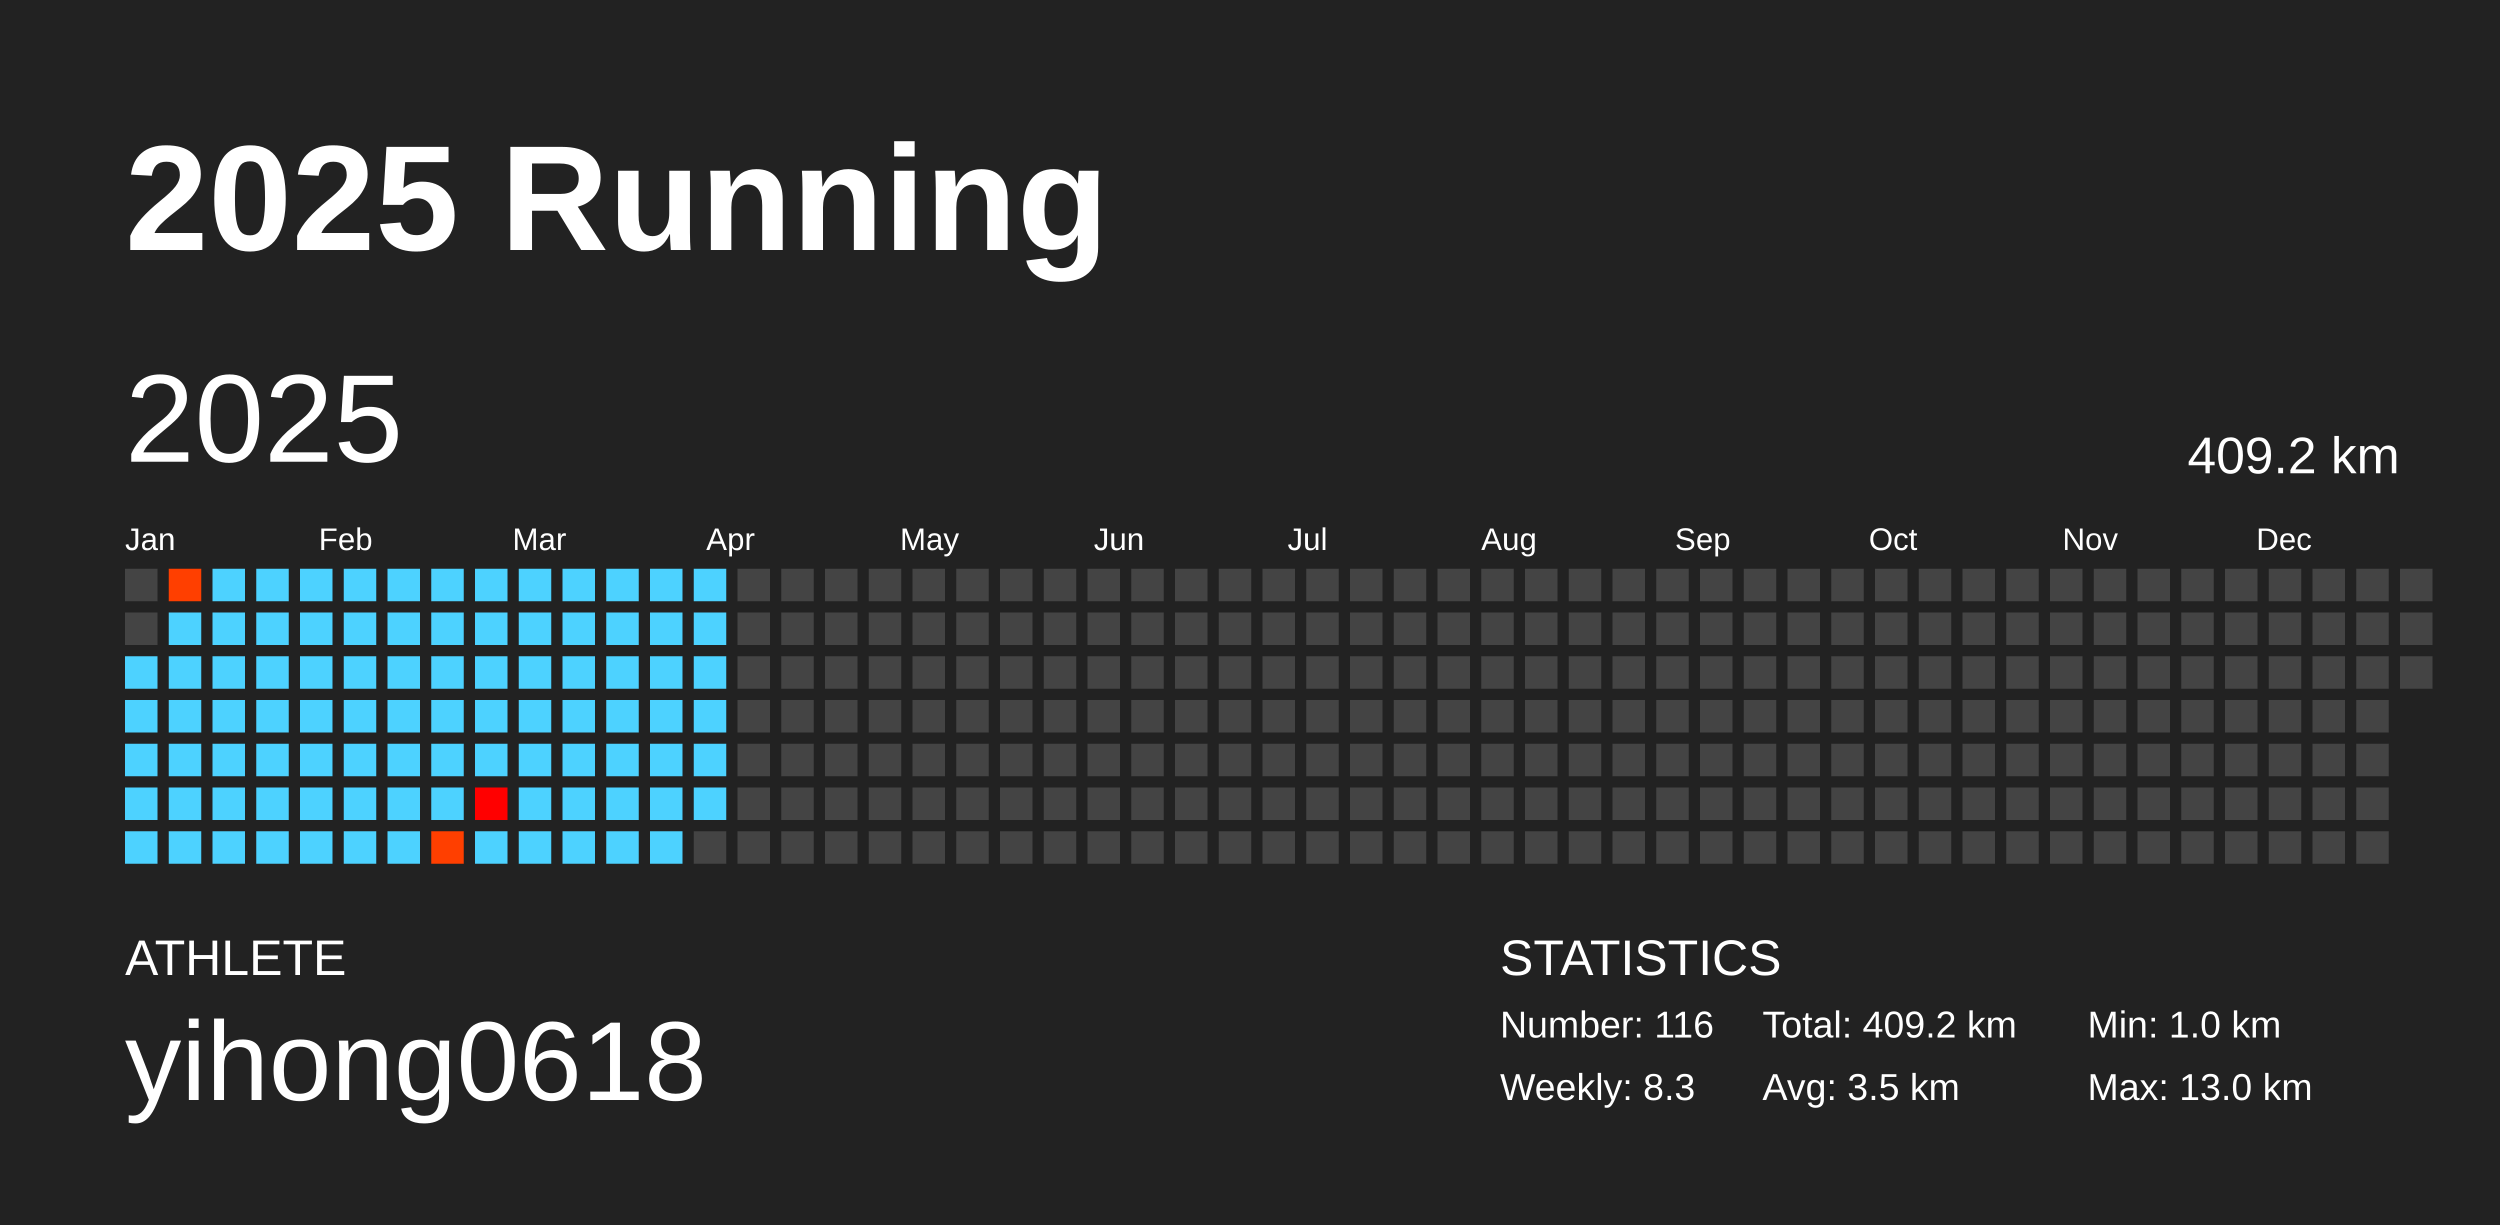
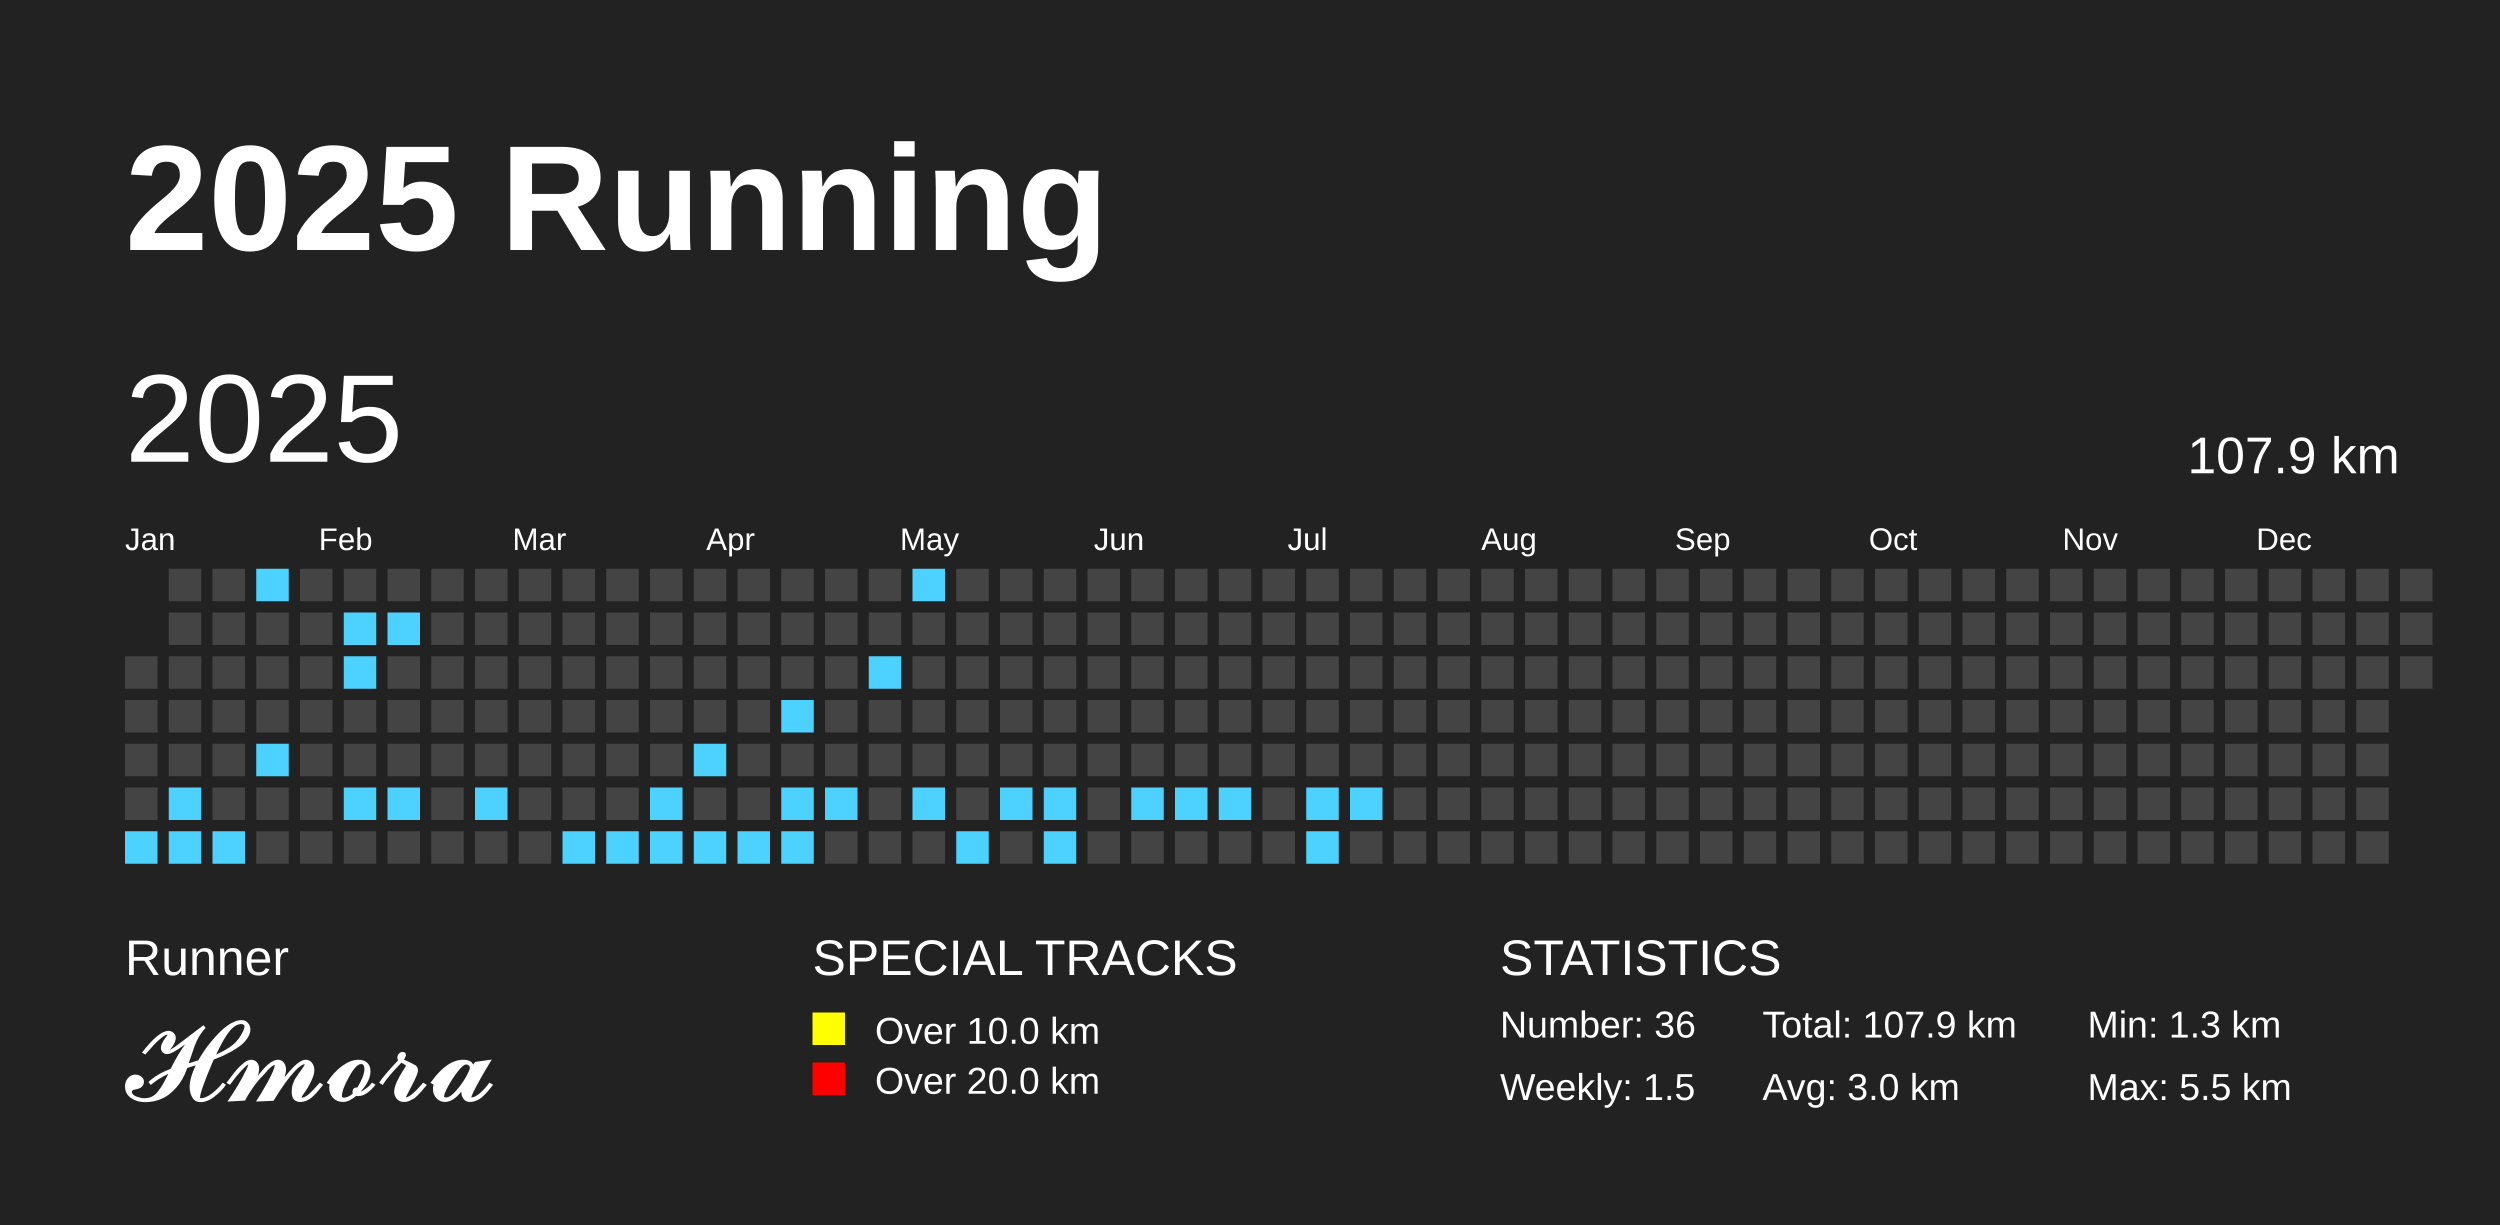
<svg xmlns="http://www.w3.org/2000/svg" baseProfile="full" height="98mm" version="1.1" viewBox="0,0,200,98" width="200mm">
  <defs />
  <rect fill="#222222" height="98" width="200" x="0" y="0" />
  <text fill="#FFFFFF" style="font-size:12px; font-family:Arial; font-weight:bold;" x="10" y="20">2025 Running</text>
-   <text fill="#FFFFFF" style="font-size:4px; font-family:Arial" x="10" y="78">ATHLETE</text>
-   <text fill="#FFFFFF" style="font-size:9px; font-family:Arial" x="10" y="88">yihong0618</text>
+   <text fill="#FFFFFF" style="font-size:4px; font-family:Arial" x="10" y="78">Runner</text>
+   <text fill="#FFFFFF" style="font-size:9px; font-family:Arial" x="10" y="88">𝓗𝓶𝓸𝓻𝓪</text>
+   <text fill="#FFFFFF" style="font-size:4px; font-family:Arial" x="65" y="78">SPECIAL TRACKS</text>
+   <rect fill="yellow" height="2.6" width="2.6" x="65" y="81" />
+   <text fill="#FFFFFF" style="font-size:3px; font-family:Arial" x="70" y="83.5">Over 10.0 km</text>
+   <rect fill="red" height="2.6" width="2.6" x="65" y="85" />
+   <text fill="#FFFFFF" style="font-size:3px; font-family:Arial" x="70" y="87.5">Over 20.0 km</text>
  <text fill="#FFFFFF" style="font-size:4px; font-family:Arial" x="120" y="78">STATISTICS</text>
-   <text fill="#FFFFFF" style="font-size:3px; font-family:Arial" x="120" y="83">Number: 116</text>
-   <text fill="#FFFFFF" style="font-size:3px; font-family:Arial" x="120" y="88">Weekly: 8.3</text>
-   <text fill="#FFFFFF" style="font-size:3px; font-family:Arial" x="141" y="83">Total: 409.2 km</text>
-   <text fill="#FFFFFF" style="font-size:3px; font-family:Arial" x="141" y="88">Avg: 3.5 km</text>
-   <text fill="#FFFFFF" style="font-size:3px; font-family:Arial" x="167" y="83">Min: 1.0 km</text>
-   <text fill="#FFFFFF" style="font-size:3px; font-family:Arial" x="167" y="88">Max: 13.0 km</text>
+   <text fill="#FFFFFF" style="font-size:3px; font-family:Arial" x="120" y="83">Number: 36</text>
+   <text fill="#FFFFFF" style="font-size:3px; font-family:Arial" x="120" y="88">Weekly: 1.5</text>
+   <text fill="#FFFFFF" style="font-size:3px; font-family:Arial" x="141" y="83">Total: 107.9 km</text>
+   <text fill="#FFFFFF" style="font-size:3px; font-family:Arial" x="141" y="88">Avg: 3.0 km</text>
+   <text fill="#FFFFFF" style="font-size:3px; font-family:Arial" x="167" y="83">Min: 1.3 km</text>
+   <text fill="#FFFFFF" style="font-size:3px; font-family:Arial" x="167" y="88">Max: 5.5 km</text>
  <text dominant-baseline="hanging" fill="#FFFFFF" style="font-size:10.0px; font-family:Arial;" x="10" y="30">2025</text>
-   <text dominant-baseline="hanging" fill="#FFFFFF" style="font-size:4.125px; font-family:Arial;" x="175" y="35">409.2 km</text>
+   <text dominant-baseline="hanging" fill="#FFFFFF" style="font-size:4.125px; font-family:Arial;" x="175" y="35">107.9 km</text>
  <text fill="#FFFFFF" style="font-size:2.5px; font-family:Arial" x="10.0" y="44">Jan</text>
  <text fill="#FFFFFF" style="font-size:2.5px; font-family:Arial" x="25.5" y="44">Feb</text>
  <text fill="#FFFFFF" style="font-size:2.5px; font-family:Arial" x="41.0" y="44">Mar</text>
  <text fill="#FFFFFF" style="font-size:2.5px; font-family:Arial" x="56.5" y="44">Apr</text>
  <text fill="#FFFFFF" style="font-size:2.5px; font-family:Arial" x="72.0" y="44">May</text>
  <text fill="#FFFFFF" style="font-size:2.5px; font-family:Arial" x="87.5" y="44">Jun</text>
  <text fill="#FFFFFF" style="font-size:2.5px; font-family:Arial" x="103.0" y="44">Jul</text>
  <text fill="#FFFFFF" style="font-size:2.5px; font-family:Arial" x="118.5" y="44">Aug</text>
  <text fill="#FFFFFF" style="font-size:2.5px; font-family:Arial" x="134.0" y="44">Sep</text>
  <text fill="#FFFFFF" style="font-size:2.5px; font-family:Arial" x="149.5" y="44">Oct</text>
  <text fill="#FFFFFF" style="font-size:2.5px; font-family:Arial" x="165.0" y="44">Nov</text>
  <text fill="#FFFFFF" style="font-size:2.5px; font-family:Arial" x="180.5" y="44">Dec</text>
-   <rect fill="#444444" height="2.6" width="2.6" x="10.0" y="45.5" />
-   <rect fill="#444444" height="2.6" width="2.6" x="10.0" y="49.0" />
-   <rect fill="#4dd2ff" height="2.6" width="2.6" x="10.0" y="52.5" />
-   <rect fill="#4dd2ff" height="2.6" width="2.6" x="10.0" y="56.0" />
-   <rect fill="#4dd2ff" height="2.6" width="2.6" x="10.0" y="59.5" />
-   <rect fill="#4dd2ff" height="2.6" width="2.6" x="10.0" y="63.0" />
-   <rect fill="#4dd2ff" height="2.6" width="2.6" x="10.0" y="66.5" />
-   <rect fill="#ff3f00" height="2.6" width="2.6" x="13.5" y="45.5" />
-   <rect fill="#4dd2ff" height="2.6" width="2.6" x="13.5" y="49.0" />
-   <rect fill="#4dd2ff" height="2.6" width="2.6" x="13.5" y="52.5" />
-   <rect fill="#4dd2ff" height="2.6" width="2.6" x="13.5" y="56.0" />
-   <rect fill="#4dd2ff" height="2.6" width="2.6" x="13.5" y="59.5" />
-   <rect fill="#4dd2ff" height="2.6" width="2.6" x="13.5" y="63.0" />
-   <rect fill="#4dd2ff" height="2.6" width="2.6" x="13.5" y="66.5" />
-   <rect fill="#4dd2ff" height="2.6" width="2.6" x="17.0" y="45.5" />
-   <rect fill="#4dd2ff" height="2.6" width="2.6" x="17.0" y="49.0" />
-   <rect fill="#4dd2ff" height="2.6" width="2.6" x="17.0" y="52.5" />
-   <rect fill="#4dd2ff" height="2.6" width="2.6" x="17.0" y="56.0" />
-   <rect fill="#4dd2ff" height="2.6" width="2.6" x="17.0" y="59.5" />
-   <rect fill="#4dd2ff" height="2.6" width="2.6" x="17.0" y="63.0" />
-   <rect fill="#4dd2ff" height="2.6" width="2.6" x="17.0" y="66.5" />
-   <rect fill="#4dd2ff" height="2.6" width="2.6" x="20.5" y="45.5" />
-   <rect fill="#4dd2ff" height="2.6" width="2.6" x="20.5" y="49.0" />
-   <rect fill="#4dd2ff" height="2.6" width="2.6" x="20.5" y="52.5" />
-   <rect fill="#4dd2ff" height="2.6" width="2.6" x="20.5" y="56.0" />
-   <rect fill="#4dd2ff" height="2.6" width="2.6" x="20.5" y="59.5" />
-   <rect fill="#4dd2ff" height="2.6" width="2.6" x="20.5" y="63.0" />
-   <rect fill="#4dd2ff" height="2.6" width="2.6" x="20.5" y="66.5" />
-   <rect fill="#4dd2ff" height="2.6" width="2.6" x="24.0" y="45.5" />
-   <rect fill="#4dd2ff" height="2.6" width="2.6" x="24.0" y="49.0" />
-   <rect fill="#4dd2ff" height="2.6" width="2.6" x="24.0" y="52.5" />
-   <rect fill="#4dd2ff" height="2.6" width="2.6" x="24.0" y="56.0" />
-   <rect fill="#4dd2ff" height="2.6" width="2.6" x="24.0" y="59.5" />
-   <rect fill="#4dd2ff" height="2.6" width="2.6" x="24.0" y="63.0" />
-   <rect fill="#4dd2ff" height="2.6" width="2.6" x="24.0" y="66.5" />
-   <rect fill="#4dd2ff" height="2.6" width="2.6" x="27.5" y="45.5" />
-   <rect fill="#4dd2ff" height="2.6" width="2.6" x="27.5" y="49.0" />
-   <rect fill="#4dd2ff" height="2.6" width="2.6" x="27.5" y="52.5" />
-   <rect fill="#4dd2ff" height="2.6" width="2.6" x="27.5" y="56.0" />
-   <rect fill="#4dd2ff" height="2.6" width="2.6" x="27.5" y="59.5" />
-   <rect fill="#4dd2ff" height="2.6" width="2.6" x="27.5" y="63.0" />
-   <rect fill="#4dd2ff" height="2.6" width="2.6" x="27.5" y="66.5" />
-   <rect fill="#4dd2ff" height="2.6" width="2.6" x="31.0" y="45.5" />
-   <rect fill="#4dd2ff" height="2.6" width="2.6" x="31.0" y="49.0" />
-   <rect fill="#4dd2ff" height="2.6" width="2.6" x="31.0" y="52.5" />
-   <rect fill="#4dd2ff" height="2.6" width="2.6" x="31.0" y="56.0" />
-   <rect fill="#4dd2ff" height="2.6" width="2.6" x="31.0" y="59.5" />
-   <rect fill="#4dd2ff" height="2.6" width="2.6" x="31.0" y="63.0" />
-   <rect fill="#4dd2ff" height="2.6" width="2.6" x="31.0" y="66.5" />
-   <rect fill="#4dd2ff" height="2.6" width="2.6" x="34.5" y="45.5" />
-   <rect fill="#4dd2ff" height="2.6" width="2.6" x="34.5" y="49.0" />
-   <rect fill="#4dd2ff" height="2.6" width="2.6" x="34.5" y="52.5" />
-   <rect fill="#4dd2ff" height="2.6" width="2.6" x="34.5" y="56.0" />
-   <rect fill="#4dd2ff" height="2.6" width="2.6" x="34.5" y="59.5" />
-   <rect fill="#4dd2ff" height="2.6" width="2.6" x="34.5" y="63.0" />
-   <rect fill="#ff3f00" height="2.6" width="2.6" x="34.5" y="66.5" />
-   <rect fill="#4dd2ff" height="2.6" width="2.6" x="38.0" y="45.5" />
-   <rect fill="#4dd2ff" height="2.6" width="2.6" x="38.0" y="49.0" />
-   <rect fill="#4dd2ff" height="2.6" width="2.6" x="38.0" y="52.5" />
-   <rect fill="#4dd2ff" height="2.6" width="2.6" x="38.0" y="56.0" />
-   <rect fill="#4dd2ff" height="2.6" width="2.6" x="38.0" y="59.5" />
-   <rect fill="#ff0000" height="2.6" width="2.6" x="38.0" y="63.0" />
-   <rect fill="#4dd2ff" height="2.6" width="2.6" x="38.0" y="66.5" />
-   <rect fill="#4dd2ff" height="2.6" width="2.6" x="41.5" y="45.5" />
-   <rect fill="#4dd2ff" height="2.6" width="2.6" x="41.5" y="49.0" />
-   <rect fill="#4dd2ff" height="2.6" width="2.6" x="41.5" y="52.5" />
-   <rect fill="#4dd2ff" height="2.6" width="2.6" x="41.5" y="56.0" />
-   <rect fill="#4dd2ff" height="2.6" width="2.6" x="41.5" y="59.5" />
-   <rect fill="#4dd2ff" height="2.6" width="2.6" x="41.5" y="63.0" />
-   <rect fill="#4dd2ff" height="2.6" width="2.6" x="41.5" y="66.5" />
-   <rect fill="#4dd2ff" height="2.6" width="2.6" x="45.0" y="45.5" />
-   <rect fill="#4dd2ff" height="2.6" width="2.6" x="45.0" y="49.0" />
-   <rect fill="#4dd2ff" height="2.6" width="2.6" x="45.0" y="52.5" />
-   <rect fill="#4dd2ff" height="2.6" width="2.6" x="45.0" y="56.0" />
-   <rect fill="#4dd2ff" height="2.6" width="2.6" x="45.0" y="59.5" />
-   <rect fill="#4dd2ff" height="2.6" width="2.6" x="45.0" y="63.0" />
-   <rect fill="#4dd2ff" height="2.6" width="2.6" x="45.0" y="66.5" />
-   <rect fill="#4dd2ff" height="2.6" width="2.6" x="48.5" y="45.5" />
-   <rect fill="#4dd2ff" height="2.6" width="2.6" x="48.5" y="49.0" />
-   <rect fill="#4dd2ff" height="2.6" width="2.6" x="48.5" y="52.5" />
-   <rect fill="#4dd2ff" height="2.6" width="2.6" x="48.5" y="56.0" />
-   <rect fill="#4dd2ff" height="2.6" width="2.6" x="48.5" y="59.5" />
-   <rect fill="#4dd2ff" height="2.6" width="2.6" x="48.5" y="63.0" />
-   <rect fill="#4dd2ff" height="2.6" width="2.6" x="48.5" y="66.5" />
-   <rect fill="#4dd2ff" height="2.6" width="2.6" x="52.0" y="45.5" />
-   <rect fill="#4dd2ff" height="2.6" width="2.6" x="52.0" y="49.0" />
-   <rect fill="#4dd2ff" height="2.6" width="2.6" x="52.0" y="52.5" />
-   <rect fill="#4dd2ff" height="2.6" width="2.6" x="52.0" y="56.0" />
-   <rect fill="#4dd2ff" height="2.6" width="2.6" x="52.0" y="59.5" />
-   <rect fill="#4dd2ff" height="2.6" width="2.6" x="52.0" y="63.0" />
-   <rect fill="#4dd2ff" height="2.6" width="2.6" x="52.0" y="66.5" />
-   <rect fill="#4dd2ff" height="2.6" width="2.6" x="55.5" y="45.5" />
-   <rect fill="#4dd2ff" height="2.6" width="2.6" x="55.5" y="49.0" />
-   <rect fill="#4dd2ff" height="2.6" width="2.6" x="55.5" y="52.5" />
-   <rect fill="#4dd2ff" height="2.6" width="2.6" x="55.5" y="56.0" />
-   <rect fill="#4dd2ff" height="2.6" width="2.6" x="55.5" y="59.5" />
-   <rect fill="#4dd2ff" height="2.6" width="2.6" x="55.5" y="63.0" />
-   <rect fill="#444444" height="2.6" width="2.6" x="55.5" y="66.5" />
+   <rect fill="#444444" height="2.6" width="2.6" x="10.0" y="52.5" />
+   <rect fill="#444444" height="2.6" width="2.6" x="10.0" y="56.0" />
+   <rect fill="#444444" height="2.6" width="2.6" x="10.0" y="59.5" />
+   <rect fill="#444444" height="2.6" width="2.6" x="10.0" y="63.0" />
+   <rect fill="#4DD2FF" height="2.6" width="2.6" x="10.0" y="66.5" />
+   <rect fill="#444444" height="2.6" width="2.6" x="13.5" y="45.5" />
+   <rect fill="#444444" height="2.6" width="2.6" x="13.5" y="49.0" />
+   <rect fill="#444444" height="2.6" width="2.6" x="13.5" y="52.5" />
+   <rect fill="#444444" height="2.6" width="2.6" x="13.5" y="56.0" />
+   <rect fill="#444444" height="2.6" width="2.6" x="13.5" y="59.5" />
+   <rect fill="#4DD2FF" height="2.6" width="2.6" x="13.5" y="63.0" />
+   <rect fill="#4DD2FF" height="2.6" width="2.6" x="13.5" y="66.5" />
+   <rect fill="#444444" height="2.6" width="2.6" x="17.0" y="45.5" />
+   <rect fill="#444444" height="2.6" width="2.6" x="17.0" y="49.0" />
+   <rect fill="#444444" height="2.6" width="2.6" x="17.0" y="52.5" />
+   <rect fill="#444444" height="2.6" width="2.6" x="17.0" y="56.0" />
+   <rect fill="#444444" height="2.6" width="2.6" x="17.0" y="59.5" />
+   <rect fill="#444444" height="2.6" width="2.6" x="17.0" y="63.0" />
+   <rect fill="#4DD2FF" height="2.6" width="2.6" x="17.0" y="66.5" />
+   <rect fill="#4DD2FF" height="2.6" width="2.6" x="20.5" y="45.5" />
+   <rect fill="#444444" height="2.6" width="2.6" x="20.5" y="49.0" />
+   <rect fill="#444444" height="2.6" width="2.6" x="20.5" y="52.5" />
+   <rect fill="#444444" height="2.6" width="2.6" x="20.5" y="56.0" />
+   <rect fill="#4DD2FF" height="2.6" width="2.6" x="20.5" y="59.5" />
+   <rect fill="#444444" height="2.6" width="2.6" x="20.5" y="63.0" />
+   <rect fill="#444444" height="2.6" width="2.6" x="20.5" y="66.5" />
+   <rect fill="#444444" height="2.6" width="2.6" x="24.0" y="45.5" />
+   <rect fill="#444444" height="2.6" width="2.6" x="24.0" y="49.0" />
+   <rect fill="#444444" height="2.6" width="2.6" x="24.0" y="52.5" />
+   <rect fill="#444444" height="2.6" width="2.6" x="24.0" y="56.0" />
+   <rect fill="#444444" height="2.6" width="2.6" x="24.0" y="59.5" />
+   <rect fill="#444444" height="2.6" width="2.6" x="24.0" y="63.0" />
+   <rect fill="#444444" height="2.6" width="2.6" x="24.0" y="66.5" />
+   <rect fill="#444444" height="2.6" width="2.6" x="27.5" y="45.5" />
+   <rect fill="#4DD2FF" height="2.6" width="2.6" x="27.5" y="49.0" />
+   <rect fill="#4DD2FF" height="2.6" width="2.6" x="27.5" y="52.5" />
+   <rect fill="#444444" height="2.6" width="2.6" x="27.5" y="56.0" />
+   <rect fill="#444444" height="2.6" width="2.6" x="27.5" y="59.5" />
+   <rect fill="#4DD2FF" height="2.6" width="2.6" x="27.5" y="63.0" />
+   <rect fill="#444444" height="2.6" width="2.6" x="27.5" y="66.5" />
+   <rect fill="#444444" height="2.6" width="2.6" x="31.0" y="45.5" />
+   <rect fill="#4DD2FF" height="2.6" width="2.6" x="31.0" y="49.0" />
+   <rect fill="#444444" height="2.6" width="2.6" x="31.0" y="52.5" />
+   <rect fill="#444444" height="2.6" width="2.6" x="31.0" y="56.0" />
+   <rect fill="#444444" height="2.6" width="2.6" x="31.0" y="59.5" />
+   <rect fill="#4DD2FF" height="2.6" width="2.6" x="31.0" y="63.0" />
+   <rect fill="#444444" height="2.6" width="2.6" x="31.0" y="66.5" />
+   <rect fill="#444444" height="2.6" width="2.6" x="34.5" y="45.5" />
+   <rect fill="#444444" height="2.6" width="2.6" x="34.5" y="49.0" />
+   <rect fill="#444444" height="2.6" width="2.6" x="34.5" y="52.5" />
+   <rect fill="#444444" height="2.6" width="2.6" x="34.5" y="56.0" />
+   <rect fill="#444444" height="2.6" width="2.6" x="34.5" y="59.5" />
+   <rect fill="#444444" height="2.6" width="2.6" x="34.5" y="63.0" />
+   <rect fill="#444444" height="2.6" width="2.6" x="34.5" y="66.5" />
+   <rect fill="#444444" height="2.6" width="2.6" x="38.0" y="45.5" />
+   <rect fill="#444444" height="2.6" width="2.6" x="38.0" y="49.0" />
+   <rect fill="#444444" height="2.6" width="2.6" x="38.0" y="52.5" />
+   <rect fill="#444444" height="2.6" width="2.6" x="38.0" y="56.0" />
+   <rect fill="#444444" height="2.6" width="2.6" x="38.0" y="59.5" />
+   <rect fill="#4DD2FF" height="2.6" width="2.6" x="38.0" y="63.0" />
+   <rect fill="#444444" height="2.6" width="2.6" x="38.0" y="66.5" />
+   <rect fill="#444444" height="2.6" width="2.6" x="41.5" y="45.5" />
+   <rect fill="#444444" height="2.6" width="2.6" x="41.5" y="49.0" />
+   <rect fill="#444444" height="2.6" width="2.6" x="41.5" y="52.5" />
+   <rect fill="#444444" height="2.6" width="2.6" x="41.5" y="56.0" />
+   <rect fill="#444444" height="2.6" width="2.6" x="41.5" y="59.5" />
+   <rect fill="#444444" height="2.6" width="2.6" x="41.5" y="63.0" />
+   <rect fill="#444444" height="2.6" width="2.6" x="41.5" y="66.5" />
+   <rect fill="#444444" height="2.6" width="2.6" x="45.0" y="45.5" />
+   <rect fill="#444444" height="2.6" width="2.6" x="45.0" y="49.0" />
+   <rect fill="#444444" height="2.6" width="2.6" x="45.0" y="52.5" />
+   <rect fill="#444444" height="2.6" width="2.6" x="45.0" y="56.0" />
+   <rect fill="#444444" height="2.6" width="2.6" x="45.0" y="59.5" />
+   <rect fill="#444444" height="2.6" width="2.6" x="45.0" y="63.0" />
+   <rect fill="#4DD2FF" height="2.6" width="2.6" x="45.0" y="66.5" />
+   <rect fill="#444444" height="2.6" width="2.6" x="48.5" y="45.5" />
+   <rect fill="#444444" height="2.6" width="2.6" x="48.5" y="49.0" />
+   <rect fill="#444444" height="2.6" width="2.6" x="48.5" y="52.5" />
+   <rect fill="#444444" height="2.6" width="2.6" x="48.5" y="56.0" />
+   <rect fill="#444444" height="2.6" width="2.6" x="48.5" y="59.5" />
+   <rect fill="#444444" height="2.6" width="2.6" x="48.5" y="63.0" />
+   <rect fill="#4DD2FF" height="2.6" width="2.6" x="48.5" y="66.5" />
+   <rect fill="#444444" height="2.6" width="2.6" x="52.0" y="45.5" />
+   <rect fill="#444444" height="2.6" width="2.6" x="52.0" y="49.0" />
+   <rect fill="#444444" height="2.6" width="2.6" x="52.0" y="52.5" />
+   <rect fill="#444444" height="2.6" width="2.6" x="52.0" y="56.0" />
+   <rect fill="#444444" height="2.6" width="2.6" x="52.0" y="59.5" />
+   <rect fill="#4DD2FF" height="2.6" width="2.6" x="52.0" y="63.0" />
+   <rect fill="#4DD2FF" height="2.6" width="2.6" x="52.0" y="66.5" />
+   <rect fill="#444444" height="2.6" width="2.6" x="55.5" y="45.5" />
+   <rect fill="#444444" height="2.6" width="2.6" x="55.5" y="49.0" />
+   <rect fill="#444444" height="2.6" width="2.6" x="55.5" y="52.5" />
+   <rect fill="#444444" height="2.6" width="2.6" x="55.5" y="56.0" />
+   <rect fill="#4DD2FF" height="2.6" width="2.6" x="55.5" y="59.5" />
+   <rect fill="#444444" height="2.6" width="2.6" x="55.5" y="63.0" />
+   <rect fill="#4DD2FF" height="2.6" width="2.6" x="55.5" y="66.5" />
  <rect fill="#444444" height="2.6" width="2.6" x="59.0" y="45.5" />
  <rect fill="#444444" height="2.6" width="2.6" x="59.0" y="49.0" />
  <rect fill="#444444" height="2.6" width="2.6" x="59.0" y="52.5" />
  <rect fill="#444444" height="2.6" width="2.6" x="59.0" y="56.0" />
  <rect fill="#444444" height="2.6" width="2.6" x="59.0" y="59.5" />
  <rect fill="#444444" height="2.6" width="2.6" x="59.0" y="63.0" />
-   <rect fill="#444444" height="2.6" width="2.6" x="59.0" y="66.5" />
+   <rect fill="#4DD2FF" height="2.6" width="2.6" x="59.0" y="66.5" />
  <rect fill="#444444" height="2.6" width="2.6" x="62.5" y="45.5" />
  <rect fill="#444444" height="2.6" width="2.6" x="62.5" y="49.0" />
  <rect fill="#444444" height="2.6" width="2.6" x="62.5" y="52.5" />
-   <rect fill="#444444" height="2.6" width="2.6" x="62.5" y="56.0" />
+   <rect fill="#4DD2FF" height="2.6" width="2.6" x="62.5" y="56.0" />
  <rect fill="#444444" height="2.6" width="2.6" x="62.5" y="59.5" />
-   <rect fill="#444444" height="2.6" width="2.6" x="62.5" y="63.0" />
-   <rect fill="#444444" height="2.6" width="2.6" x="62.5" y="66.5" />
+   <rect fill="#4DD2FF" height="2.6" width="2.6" x="62.5" y="63.0" />
+   <rect fill="#4DD2FF" height="2.6" width="2.6" x="62.5" y="66.5" />
  <rect fill="#444444" height="2.6" width="2.6" x="66.0" y="45.5" />
  <rect fill="#444444" height="2.6" width="2.6" x="66.0" y="49.0" />
  <rect fill="#444444" height="2.6" width="2.6" x="66.0" y="52.5" />
  <rect fill="#444444" height="2.6" width="2.6" x="66.0" y="56.0" />
  <rect fill="#444444" height="2.6" width="2.6" x="66.0" y="59.5" />
-   <rect fill="#444444" height="2.6" width="2.6" x="66.0" y="63.0" />
+   <rect fill="#4DD2FF" height="2.6" width="2.6" x="66.0" y="63.0" />
  <rect fill="#444444" height="2.6" width="2.6" x="66.0" y="66.5" />
  <rect fill="#444444" height="2.6" width="2.6" x="69.5" y="45.5" />
  <rect fill="#444444" height="2.6" width="2.6" x="69.5" y="49.0" />
-   <rect fill="#444444" height="2.6" width="2.6" x="69.5" y="52.5" />
+   <rect fill="#4DD2FF" height="2.6" width="2.6" x="69.5" y="52.5" />
  <rect fill="#444444" height="2.6" width="2.6" x="69.5" y="56.0" />
  <rect fill="#444444" height="2.6" width="2.6" x="69.5" y="59.5" />
  <rect fill="#444444" height="2.6" width="2.6" x="69.5" y="63.0" />
  <rect fill="#444444" height="2.6" width="2.6" x="69.5" y="66.5" />
-   <rect fill="#444444" height="2.6" width="2.6" x="73.0" y="45.5" />
+   <rect fill="#4DD2FF" height="2.6" width="2.6" x="73.0" y="45.5" />
  <rect fill="#444444" height="2.6" width="2.6" x="73.0" y="49.0" />
  <rect fill="#444444" height="2.6" width="2.6" x="73.0" y="52.5" />
  <rect fill="#444444" height="2.6" width="2.6" x="73.0" y="56.0" />
  <rect fill="#444444" height="2.6" width="2.6" x="73.0" y="59.5" />
-   <rect fill="#444444" height="2.6" width="2.6" x="73.0" y="63.0" />
+   <rect fill="#4DD2FF" height="2.6" width="2.6" x="73.0" y="63.0" />
  <rect fill="#444444" height="2.6" width="2.6" x="73.0" y="66.5" />
  <rect fill="#444444" height="2.6" width="2.6" x="76.5" y="45.5" />
  <rect fill="#444444" height="2.6" width="2.6" x="76.5" y="49.0" />
  <rect fill="#444444" height="2.6" width="2.6" x="76.5" y="52.5" />
  <rect fill="#444444" height="2.6" width="2.6" x="76.5" y="56.0" />
  <rect fill="#444444" height="2.6" width="2.6" x="76.5" y="59.5" />
  <rect fill="#444444" height="2.6" width="2.6" x="76.5" y="63.0" />
-   <rect fill="#444444" height="2.6" width="2.6" x="76.5" y="66.5" />
+   <rect fill="#4DD2FF" height="2.6" width="2.6" x="76.5" y="66.5" />
  <rect fill="#444444" height="2.6" width="2.6" x="80.0" y="45.5" />
  <rect fill="#444444" height="2.6" width="2.6" x="80.0" y="49.0" />
  <rect fill="#444444" height="2.6" width="2.6" x="80.0" y="52.5" />
  <rect fill="#444444" height="2.6" width="2.6" x="80.0" y="56.0" />
  <rect fill="#444444" height="2.6" width="2.6" x="80.0" y="59.5" />
-   <rect fill="#444444" height="2.6" width="2.6" x="80.0" y="63.0" />
+   <rect fill="#4DD2FF" height="2.6" width="2.6" x="80.0" y="63.0" />
  <rect fill="#444444" height="2.6" width="2.6" x="80.0" y="66.5" />
  <rect fill="#444444" height="2.6" width="2.6" x="83.5" y="45.5" />
  <rect fill="#444444" height="2.6" width="2.6" x="83.5" y="49.0" />
  <rect fill="#444444" height="2.6" width="2.6" x="83.5" y="52.5" />
  <rect fill="#444444" height="2.6" width="2.6" x="83.5" y="56.0" />
  <rect fill="#444444" height="2.6" width="2.6" x="83.5" y="59.5" />
-   <rect fill="#444444" height="2.6" width="2.6" x="83.5" y="63.0" />
-   <rect fill="#444444" height="2.6" width="2.6" x="83.5" y="66.5" />
+   <rect fill="#4DD2FF" height="2.6" width="2.6" x="83.5" y="63.0" />
+   <rect fill="#4DD2FF" height="2.6" width="2.6" x="83.5" y="66.5" />
  <rect fill="#444444" height="2.6" width="2.6" x="87.0" y="45.5" />
  <rect fill="#444444" height="2.6" width="2.6" x="87.0" y="49.0" />
  <rect fill="#444444" height="2.6" width="2.6" x="87.0" y="52.5" />
  <rect fill="#444444" height="2.6" width="2.6" x="87.0" y="56.0" />
  <rect fill="#444444" height="2.6" width="2.6" x="87.0" y="59.5" />
  <rect fill="#444444" height="2.6" width="2.6" x="87.0" y="63.0" />
  <rect fill="#444444" height="2.6" width="2.6" x="87.0" y="66.5" />
  <rect fill="#444444" height="2.6" width="2.6" x="90.5" y="45.5" />
  <rect fill="#444444" height="2.6" width="2.6" x="90.5" y="49.0" />
  <rect fill="#444444" height="2.6" width="2.6" x="90.5" y="52.5" />
  <rect fill="#444444" height="2.6" width="2.6" x="90.5" y="56.0" />
  <rect fill="#444444" height="2.6" width="2.6" x="90.5" y="59.5" />
-   <rect fill="#444444" height="2.6" width="2.6" x="90.5" y="63.0" />
+   <rect fill="#4DD2FF" height="2.6" width="2.6" x="90.5" y="63.0" />
  <rect fill="#444444" height="2.6" width="2.6" x="90.5" y="66.5" />
  <rect fill="#444444" height="2.6" width="2.6" x="94.0" y="45.5" />
  <rect fill="#444444" height="2.6" width="2.6" x="94.0" y="49.0" />
  <rect fill="#444444" height="2.6" width="2.6" x="94.0" y="52.5" />
  <rect fill="#444444" height="2.6" width="2.6" x="94.0" y="56.0" />
  <rect fill="#444444" height="2.6" width="2.6" x="94.0" y="59.5" />
-   <rect fill="#444444" height="2.6" width="2.6" x="94.0" y="63.0" />
+   <rect fill="#4DD2FF" height="2.6" width="2.6" x="94.0" y="63.0" />
  <rect fill="#444444" height="2.6" width="2.6" x="94.0" y="66.5" />
  <rect fill="#444444" height="2.6" width="2.6" x="97.5" y="45.5" />
  <rect fill="#444444" height="2.6" width="2.6" x="97.5" y="49.0" />
  <rect fill="#444444" height="2.6" width="2.6" x="97.5" y="52.5" />
  <rect fill="#444444" height="2.6" width="2.6" x="97.5" y="56.0" />
  <rect fill="#444444" height="2.6" width="2.6" x="97.5" y="59.5" />
-   <rect fill="#444444" height="2.6" width="2.6" x="97.5" y="63.0" />
+   <rect fill="#4DD2FF" height="2.6" width="2.6" x="97.5" y="63.0" />
  <rect fill="#444444" height="2.6" width="2.6" x="97.5" y="66.5" />
  <rect fill="#444444" height="2.6" width="2.6" x="101.0" y="45.5" />
  <rect fill="#444444" height="2.6" width="2.6" x="101.0" y="49.0" />
  <rect fill="#444444" height="2.6" width="2.6" x="101.0" y="52.5" />
  <rect fill="#444444" height="2.6" width="2.6" x="101.0" y="56.0" />
  <rect fill="#444444" height="2.6" width="2.6" x="101.0" y="59.5" />
  <rect fill="#444444" height="2.6" width="2.6" x="101.0" y="63.0" />
  <rect fill="#444444" height="2.6" width="2.6" x="101.0" y="66.5" />
  <rect fill="#444444" height="2.6" width="2.6" x="104.5" y="45.5" />
  <rect fill="#444444" height="2.6" width="2.6" x="104.5" y="49.0" />
  <rect fill="#444444" height="2.6" width="2.6" x="104.5" y="52.5" />
  <rect fill="#444444" height="2.6" width="2.6" x="104.5" y="56.0" />
  <rect fill="#444444" height="2.6" width="2.6" x="104.5" y="59.5" />
-   <rect fill="#444444" height="2.6" width="2.6" x="104.5" y="63.0" />
-   <rect fill="#444444" height="2.6" width="2.6" x="104.5" y="66.5" />
+   <rect fill="#4DD2FF" height="2.6" width="2.6" x="104.5" y="63.0" />
+   <rect fill="#4DD2FF" height="2.6" width="2.6" x="104.5" y="66.5" />
  <rect fill="#444444" height="2.6" width="2.6" x="108.0" y="45.5" />
  <rect fill="#444444" height="2.6" width="2.6" x="108.0" y="49.0" />
  <rect fill="#444444" height="2.6" width="2.6" x="108.0" y="52.5" />
  <rect fill="#444444" height="2.6" width="2.6" x="108.0" y="56.0" />
  <rect fill="#444444" height="2.6" width="2.6" x="108.0" y="59.5" />
-   <rect fill="#444444" height="2.6" width="2.6" x="108.0" y="63.0" />
+   <rect fill="#4DD2FF" height="2.6" width="2.6" x="108.0" y="63.0" />
  <rect fill="#444444" height="2.6" width="2.6" x="108.0" y="66.5" />
  <rect fill="#444444" height="2.6" width="2.6" x="111.5" y="45.5" />
  <rect fill="#444444" height="2.6" width="2.6" x="111.5" y="49.0" />
  <rect fill="#444444" height="2.6" width="2.6" x="111.5" y="52.5" />
  <rect fill="#444444" height="2.6" width="2.6" x="111.5" y="56.0" />
  <rect fill="#444444" height="2.6" width="2.6" x="111.5" y="59.5" />
  <rect fill="#444444" height="2.6" width="2.6" x="111.5" y="63.0" />
  <rect fill="#444444" height="2.6" width="2.6" x="111.5" y="66.5" />
  <rect fill="#444444" height="2.6" width="2.6" x="115.0" y="45.5" />
  <rect fill="#444444" height="2.6" width="2.6" x="115.0" y="49.0" />
  <rect fill="#444444" height="2.6" width="2.6" x="115.0" y="52.5" />
  <rect fill="#444444" height="2.6" width="2.6" x="115.0" y="56.0" />
  <rect fill="#444444" height="2.6" width="2.6" x="115.0" y="59.5" />
  <rect fill="#444444" height="2.6" width="2.6" x="115.0" y="63.0" />
  <rect fill="#444444" height="2.6" width="2.6" x="115.0" y="66.5" />
  <rect fill="#444444" height="2.6" width="2.6" x="118.5" y="45.5" />
  <rect fill="#444444" height="2.6" width="2.6" x="118.5" y="49.0" />
  <rect fill="#444444" height="2.6" width="2.6" x="118.5" y="52.5" />
  <rect fill="#444444" height="2.6" width="2.6" x="118.5" y="56.0" />
  <rect fill="#444444" height="2.6" width="2.6" x="118.5" y="59.5" />
  <rect fill="#444444" height="2.6" width="2.6" x="118.5" y="63.0" />
  <rect fill="#444444" height="2.6" width="2.6" x="118.5" y="66.5" />
  <rect fill="#444444" height="2.6" width="2.6" x="122.0" y="45.5" />
  <rect fill="#444444" height="2.6" width="2.6" x="122.0" y="49.0" />
  <rect fill="#444444" height="2.6" width="2.6" x="122.0" y="52.5" />
  <rect fill="#444444" height="2.6" width="2.6" x="122.0" y="56.0" />
  <rect fill="#444444" height="2.6" width="2.6" x="122.0" y="59.5" />
  <rect fill="#444444" height="2.6" width="2.6" x="122.0" y="63.0" />
  <rect fill="#444444" height="2.6" width="2.6" x="122.0" y="66.5" />
  <rect fill="#444444" height="2.6" width="2.6" x="125.5" y="45.5" />
  <rect fill="#444444" height="2.6" width="2.6" x="125.5" y="49.0" />
  <rect fill="#444444" height="2.6" width="2.6" x="125.5" y="52.5" />
  <rect fill="#444444" height="2.6" width="2.6" x="125.5" y="56.0" />
  <rect fill="#444444" height="2.6" width="2.6" x="125.5" y="59.5" />
  <rect fill="#444444" height="2.6" width="2.6" x="125.5" y="63.0" />
  <rect fill="#444444" height="2.6" width="2.6" x="125.5" y="66.5" />
  <rect fill="#444444" height="2.6" width="2.6" x="129.0" y="45.5" />
  <rect fill="#444444" height="2.6" width="2.6" x="129.0" y="49.0" />
  <rect fill="#444444" height="2.6" width="2.6" x="129.0" y="52.5" />
  <rect fill="#444444" height="2.6" width="2.6" x="129.0" y="56.0" />
  <rect fill="#444444" height="2.6" width="2.6" x="129.0" y="59.5" />
  <rect fill="#444444" height="2.6" width="2.6" x="129.0" y="63.0" />
  <rect fill="#444444" height="2.6" width="2.6" x="129.0" y="66.5" />
  <rect fill="#444444" height="2.6" width="2.6" x="132.5" y="45.5" />
  <rect fill="#444444" height="2.6" width="2.6" x="132.5" y="49.0" />
  <rect fill="#444444" height="2.6" width="2.6" x="132.5" y="52.5" />
  <rect fill="#444444" height="2.6" width="2.6" x="132.5" y="56.0" />
  <rect fill="#444444" height="2.6" width="2.6" x="132.5" y="59.5" />
  <rect fill="#444444" height="2.6" width="2.6" x="132.5" y="63.0" />
  <rect fill="#444444" height="2.6" width="2.6" x="132.5" y="66.5" />
  <rect fill="#444444" height="2.6" width="2.6" x="136.0" y="45.5" />
  <rect fill="#444444" height="2.6" width="2.6" x="136.0" y="49.0" />
  <rect fill="#444444" height="2.6" width="2.6" x="136.0" y="52.5" />
  <rect fill="#444444" height="2.6" width="2.6" x="136.0" y="56.0" />
  <rect fill="#444444" height="2.6" width="2.6" x="136.0" y="59.5" />
  <rect fill="#444444" height="2.6" width="2.6" x="136.0" y="63.0" />
  <rect fill="#444444" height="2.6" width="2.6" x="136.0" y="66.5" />
  <rect fill="#444444" height="2.6" width="2.6" x="139.5" y="45.5" />
  <rect fill="#444444" height="2.6" width="2.6" x="139.5" y="49.0" />
  <rect fill="#444444" height="2.6" width="2.6" x="139.5" y="52.5" />
  <rect fill="#444444" height="2.6" width="2.6" x="139.5" y="56.0" />
  <rect fill="#444444" height="2.6" width="2.6" x="139.5" y="59.5" />
  <rect fill="#444444" height="2.6" width="2.6" x="139.5" y="63.0" />
  <rect fill="#444444" height="2.6" width="2.6" x="139.5" y="66.5" />
  <rect fill="#444444" height="2.6" width="2.6" x="143.0" y="45.5" />
  <rect fill="#444444" height="2.6" width="2.6" x="143.0" y="49.0" />
  <rect fill="#444444" height="2.6" width="2.6" x="143.0" y="52.5" />
  <rect fill="#444444" height="2.6" width="2.6" x="143.0" y="56.0" />
  <rect fill="#444444" height="2.6" width="2.6" x="143.0" y="59.5" />
  <rect fill="#444444" height="2.6" width="2.6" x="143.0" y="63.0" />
  <rect fill="#444444" height="2.6" width="2.6" x="143.0" y="66.5" />
  <rect fill="#444444" height="2.6" width="2.6" x="146.5" y="45.5" />
  <rect fill="#444444" height="2.6" width="2.6" x="146.5" y="49.0" />
  <rect fill="#444444" height="2.6" width="2.6" x="146.5" y="52.5" />
  <rect fill="#444444" height="2.6" width="2.6" x="146.5" y="56.0" />
  <rect fill="#444444" height="2.6" width="2.6" x="146.5" y="59.5" />
  <rect fill="#444444" height="2.6" width="2.6" x="146.5" y="63.0" />
  <rect fill="#444444" height="2.6" width="2.6" x="146.5" y="66.5" />
  <rect fill="#444444" height="2.6" width="2.6" x="150.0" y="45.5" />
  <rect fill="#444444" height="2.6" width="2.6" x="150.0" y="49.0" />
  <rect fill="#444444" height="2.6" width="2.6" x="150.0" y="52.5" />
  <rect fill="#444444" height="2.6" width="2.6" x="150.0" y="56.0" />
  <rect fill="#444444" height="2.6" width="2.6" x="150.0" y="59.5" />
  <rect fill="#444444" height="2.6" width="2.6" x="150.0" y="63.0" />
  <rect fill="#444444" height="2.6" width="2.6" x="150.0" y="66.5" />
  <rect fill="#444444" height="2.6" width="2.6" x="153.5" y="45.5" />
  <rect fill="#444444" height="2.6" width="2.6" x="153.5" y="49.0" />
  <rect fill="#444444" height="2.6" width="2.6" x="153.5" y="52.5" />
  <rect fill="#444444" height="2.6" width="2.6" x="153.5" y="56.0" />
  <rect fill="#444444" height="2.6" width="2.6" x="153.5" y="59.5" />
  <rect fill="#444444" height="2.6" width="2.6" x="153.5" y="63.0" />
  <rect fill="#444444" height="2.6" width="2.6" x="153.5" y="66.5" />
  <rect fill="#444444" height="2.6" width="2.6" x="157.0" y="45.5" />
  <rect fill="#444444" height="2.6" width="2.6" x="157.0" y="49.0" />
  <rect fill="#444444" height="2.6" width="2.6" x="157.0" y="52.5" />
  <rect fill="#444444" height="2.6" width="2.6" x="157.0" y="56.0" />
  <rect fill="#444444" height="2.6" width="2.6" x="157.0" y="59.5" />
  <rect fill="#444444" height="2.6" width="2.6" x="157.0" y="63.0" />
  <rect fill="#444444" height="2.6" width="2.6" x="157.0" y="66.5" />
  <rect fill="#444444" height="2.6" width="2.6" x="160.5" y="45.5" />
  <rect fill="#444444" height="2.6" width="2.6" x="160.5" y="49.0" />
  <rect fill="#444444" height="2.6" width="2.6" x="160.5" y="52.5" />
  <rect fill="#444444" height="2.6" width="2.6" x="160.5" y="56.0" />
  <rect fill="#444444" height="2.6" width="2.6" x="160.5" y="59.5" />
  <rect fill="#444444" height="2.6" width="2.6" x="160.5" y="63.0" />
  <rect fill="#444444" height="2.6" width="2.6" x="160.5" y="66.5" />
  <rect fill="#444444" height="2.6" width="2.6" x="164.0" y="45.5" />
  <rect fill="#444444" height="2.6" width="2.6" x="164.0" y="49.0" />
  <rect fill="#444444" height="2.6" width="2.6" x="164.0" y="52.5" />
  <rect fill="#444444" height="2.6" width="2.6" x="164.0" y="56.0" />
  <rect fill="#444444" height="2.6" width="2.6" x="164.0" y="59.5" />
  <rect fill="#444444" height="2.6" width="2.6" x="164.0" y="63.0" />
  <rect fill="#444444" height="2.6" width="2.6" x="164.0" y="66.5" />
  <rect fill="#444444" height="2.6" width="2.6" x="167.5" y="45.5" />
  <rect fill="#444444" height="2.6" width="2.6" x="167.5" y="49.0" />
  <rect fill="#444444" height="2.6" width="2.6" x="167.5" y="52.5" />
  <rect fill="#444444" height="2.6" width="2.6" x="167.5" y="56.0" />
  <rect fill="#444444" height="2.6" width="2.6" x="167.5" y="59.5" />
  <rect fill="#444444" height="2.6" width="2.6" x="167.5" y="63.0" />
  <rect fill="#444444" height="2.6" width="2.6" x="167.5" y="66.5" />
  <rect fill="#444444" height="2.6" width="2.6" x="171.0" y="45.5" />
  <rect fill="#444444" height="2.6" width="2.6" x="171.0" y="49.0" />
  <rect fill="#444444" height="2.6" width="2.6" x="171.0" y="52.5" />
  <rect fill="#444444" height="2.6" width="2.6" x="171.0" y="56.0" />
  <rect fill="#444444" height="2.6" width="2.6" x="171.0" y="59.5" />
  <rect fill="#444444" height="2.6" width="2.6" x="171.0" y="63.0" />
  <rect fill="#444444" height="2.6" width="2.6" x="171.0" y="66.5" />
  <rect fill="#444444" height="2.6" width="2.6" x="174.5" y="45.5" />
  <rect fill="#444444" height="2.6" width="2.6" x="174.5" y="49.0" />
  <rect fill="#444444" height="2.6" width="2.6" x="174.5" y="52.5" />
  <rect fill="#444444" height="2.6" width="2.6" x="174.5" y="56.0" />
  <rect fill="#444444" height="2.6" width="2.6" x="174.5" y="59.5" />
  <rect fill="#444444" height="2.6" width="2.6" x="174.5" y="63.0" />
  <rect fill="#444444" height="2.6" width="2.6" x="174.5" y="66.5" />
  <rect fill="#444444" height="2.6" width="2.6" x="178.0" y="45.5" />
  <rect fill="#444444" height="2.6" width="2.6" x="178.0" y="49.0" />
  <rect fill="#444444" height="2.6" width="2.6" x="178.0" y="52.5" />
  <rect fill="#444444" height="2.6" width="2.6" x="178.0" y="56.0" />
  <rect fill="#444444" height="2.6" width="2.6" x="178.0" y="59.5" />
  <rect fill="#444444" height="2.6" width="2.6" x="178.0" y="63.0" />
  <rect fill="#444444" height="2.6" width="2.6" x="178.0" y="66.5" />
  <rect fill="#444444" height="2.6" width="2.6" x="181.5" y="45.5" />
  <rect fill="#444444" height="2.6" width="2.6" x="181.5" y="49.0" />
  <rect fill="#444444" height="2.6" width="2.6" x="181.5" y="52.5" />
  <rect fill="#444444" height="2.6" width="2.6" x="181.5" y="56.0" />
  <rect fill="#444444" height="2.6" width="2.6" x="181.5" y="59.5" />
  <rect fill="#444444" height="2.6" width="2.6" x="181.5" y="63.0" />
  <rect fill="#444444" height="2.6" width="2.6" x="181.5" y="66.5" />
  <rect fill="#444444" height="2.6" width="2.6" x="185.0" y="45.5" />
  <rect fill="#444444" height="2.6" width="2.6" x="185.0" y="49.0" />
  <rect fill="#444444" height="2.6" width="2.6" x="185.0" y="52.5" />
  <rect fill="#444444" height="2.6" width="2.6" x="185.0" y="56.0" />
  <rect fill="#444444" height="2.6" width="2.6" x="185.0" y="59.5" />
  <rect fill="#444444" height="2.6" width="2.6" x="185.0" y="63.0" />
  <rect fill="#444444" height="2.6" width="2.6" x="185.0" y="66.5" />
  <rect fill="#444444" height="2.6" width="2.6" x="188.5" y="45.5" />
  <rect fill="#444444" height="2.6" width="2.6" x="188.5" y="49.0" />
  <rect fill="#444444" height="2.6" width="2.6" x="188.5" y="52.5" />
  <rect fill="#444444" height="2.6" width="2.6" x="188.5" y="56.0" />
  <rect fill="#444444" height="2.6" width="2.6" x="188.5" y="59.5" />
  <rect fill="#444444" height="2.6" width="2.6" x="188.5" y="63.0" />
  <rect fill="#444444" height="2.6" width="2.6" x="188.5" y="66.5" />
  <rect fill="#444444" height="2.6" width="2.6" x="192.0" y="45.5" />
  <rect fill="#444444" height="2.6" width="2.6" x="192.0" y="49.0" />
  <rect fill="#444444" height="2.6" width="2.6" x="192.0" y="52.5" />
</svg>
